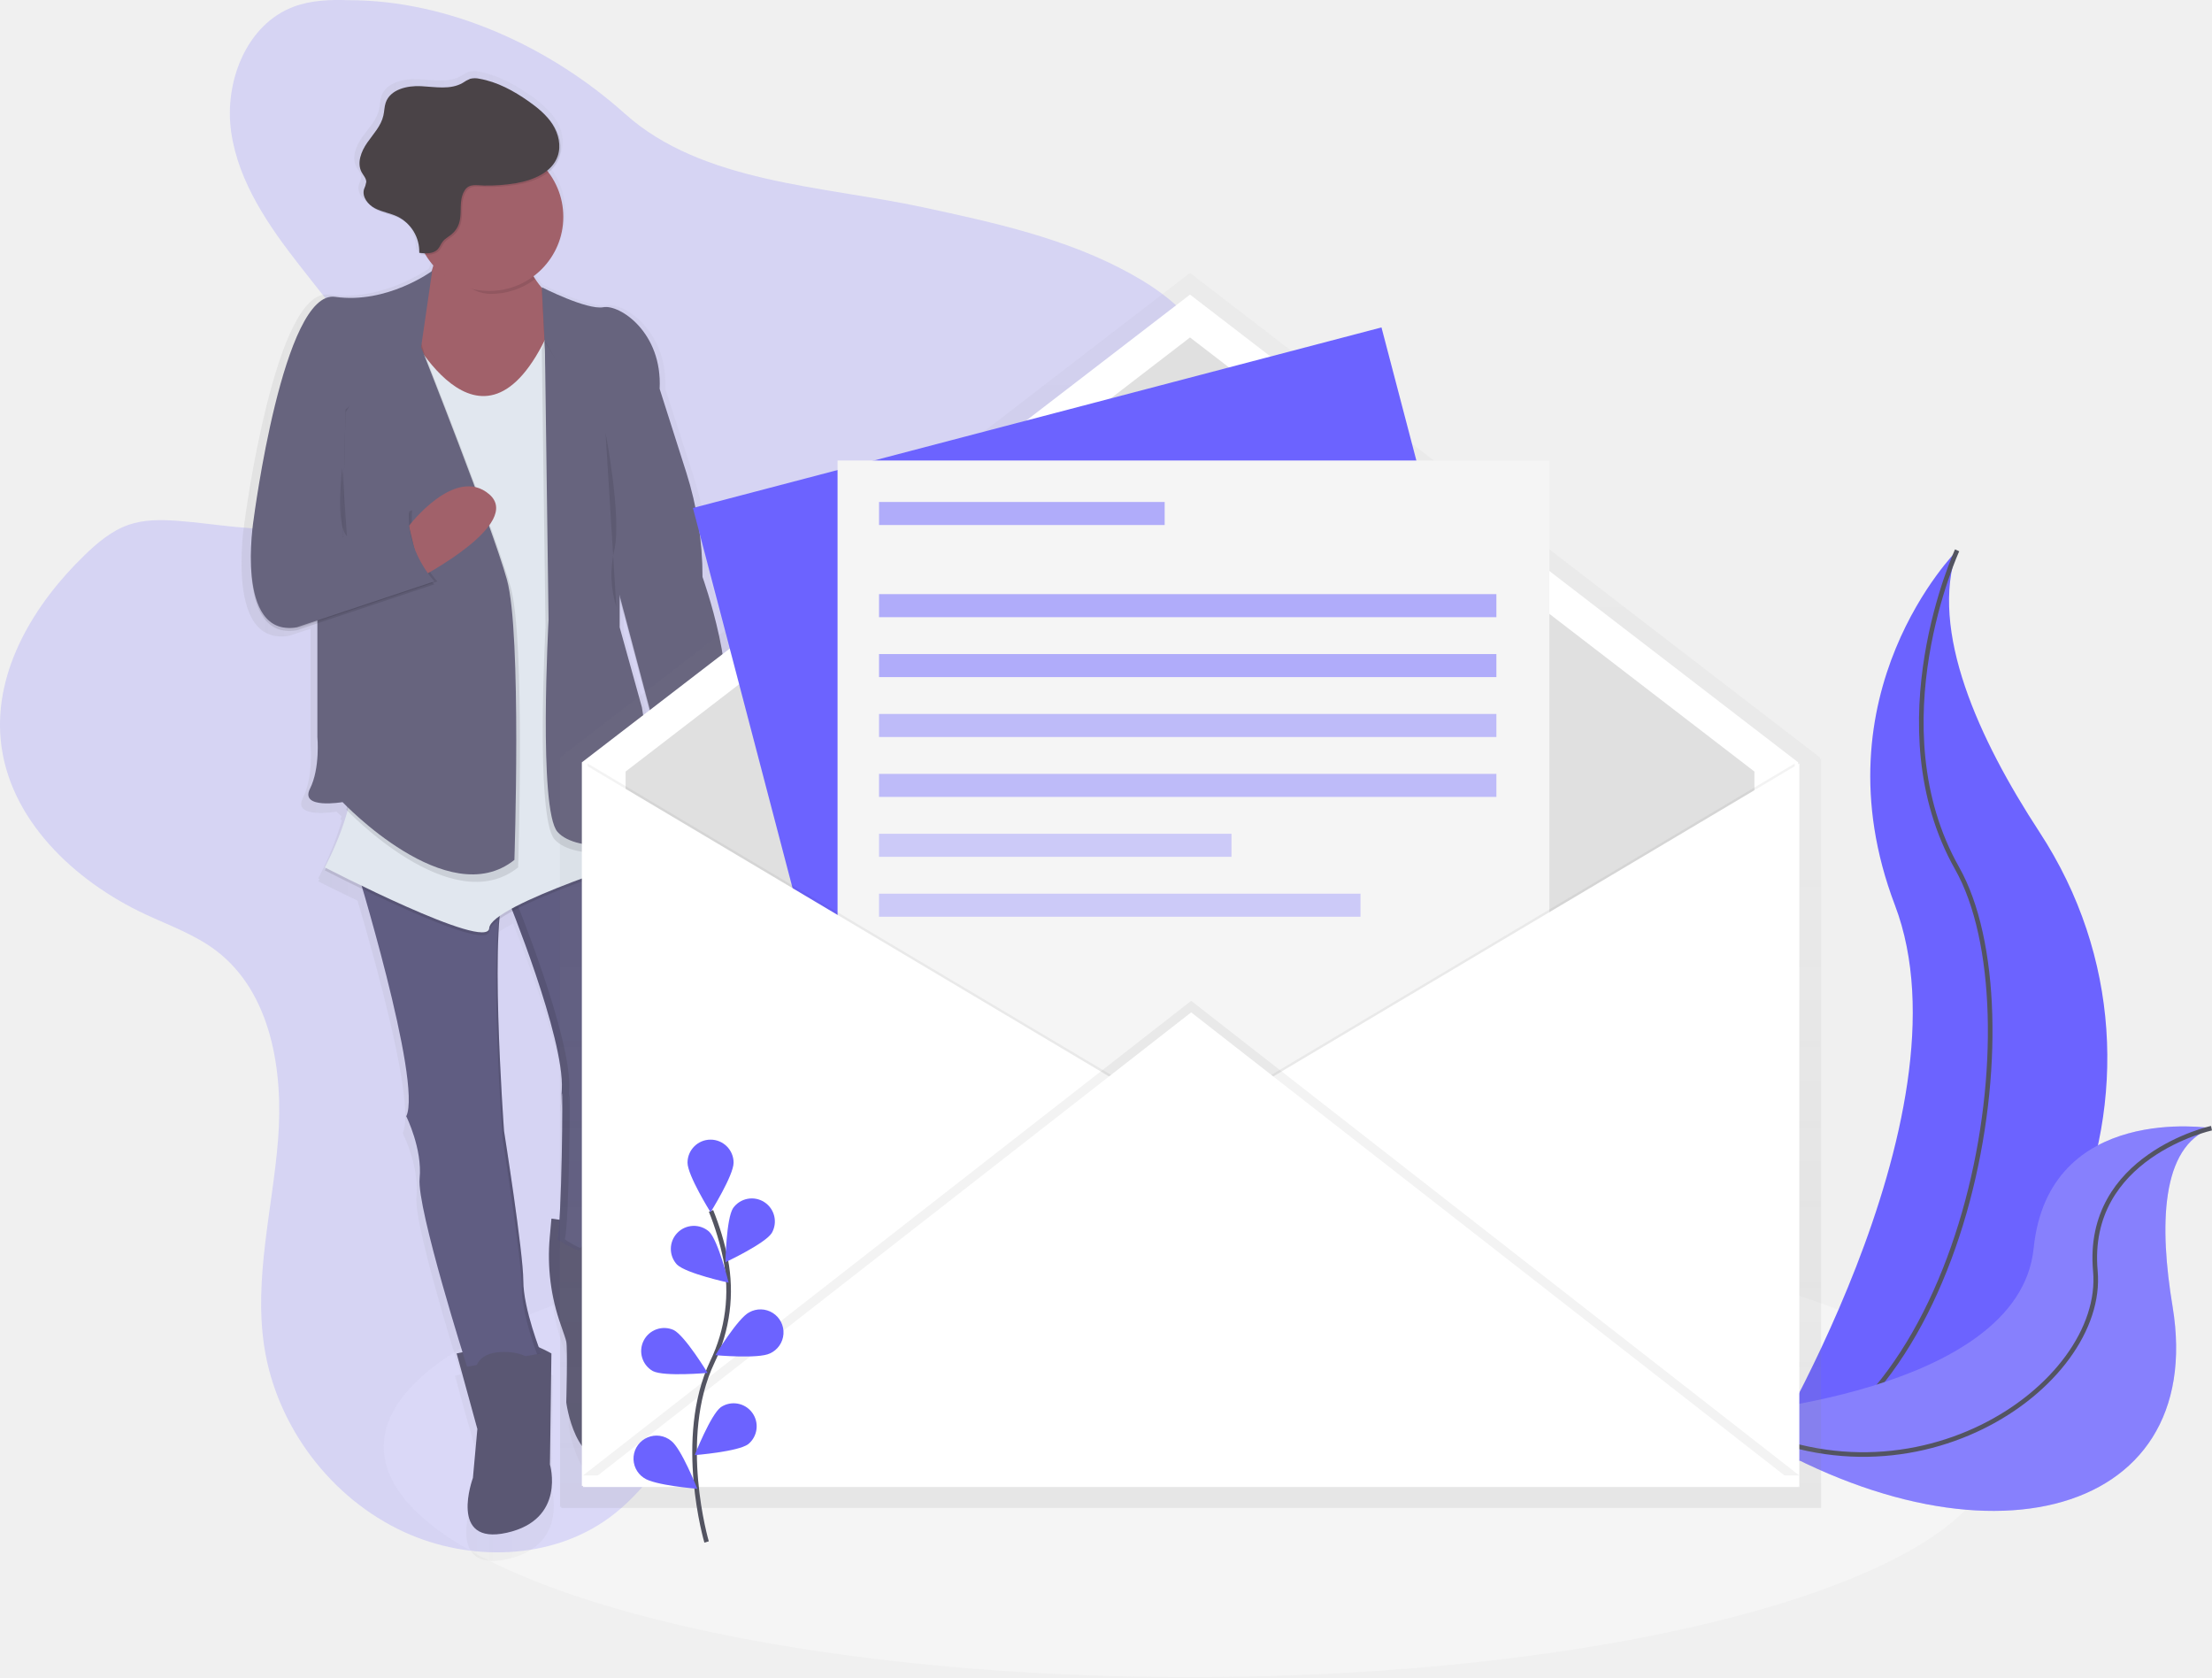
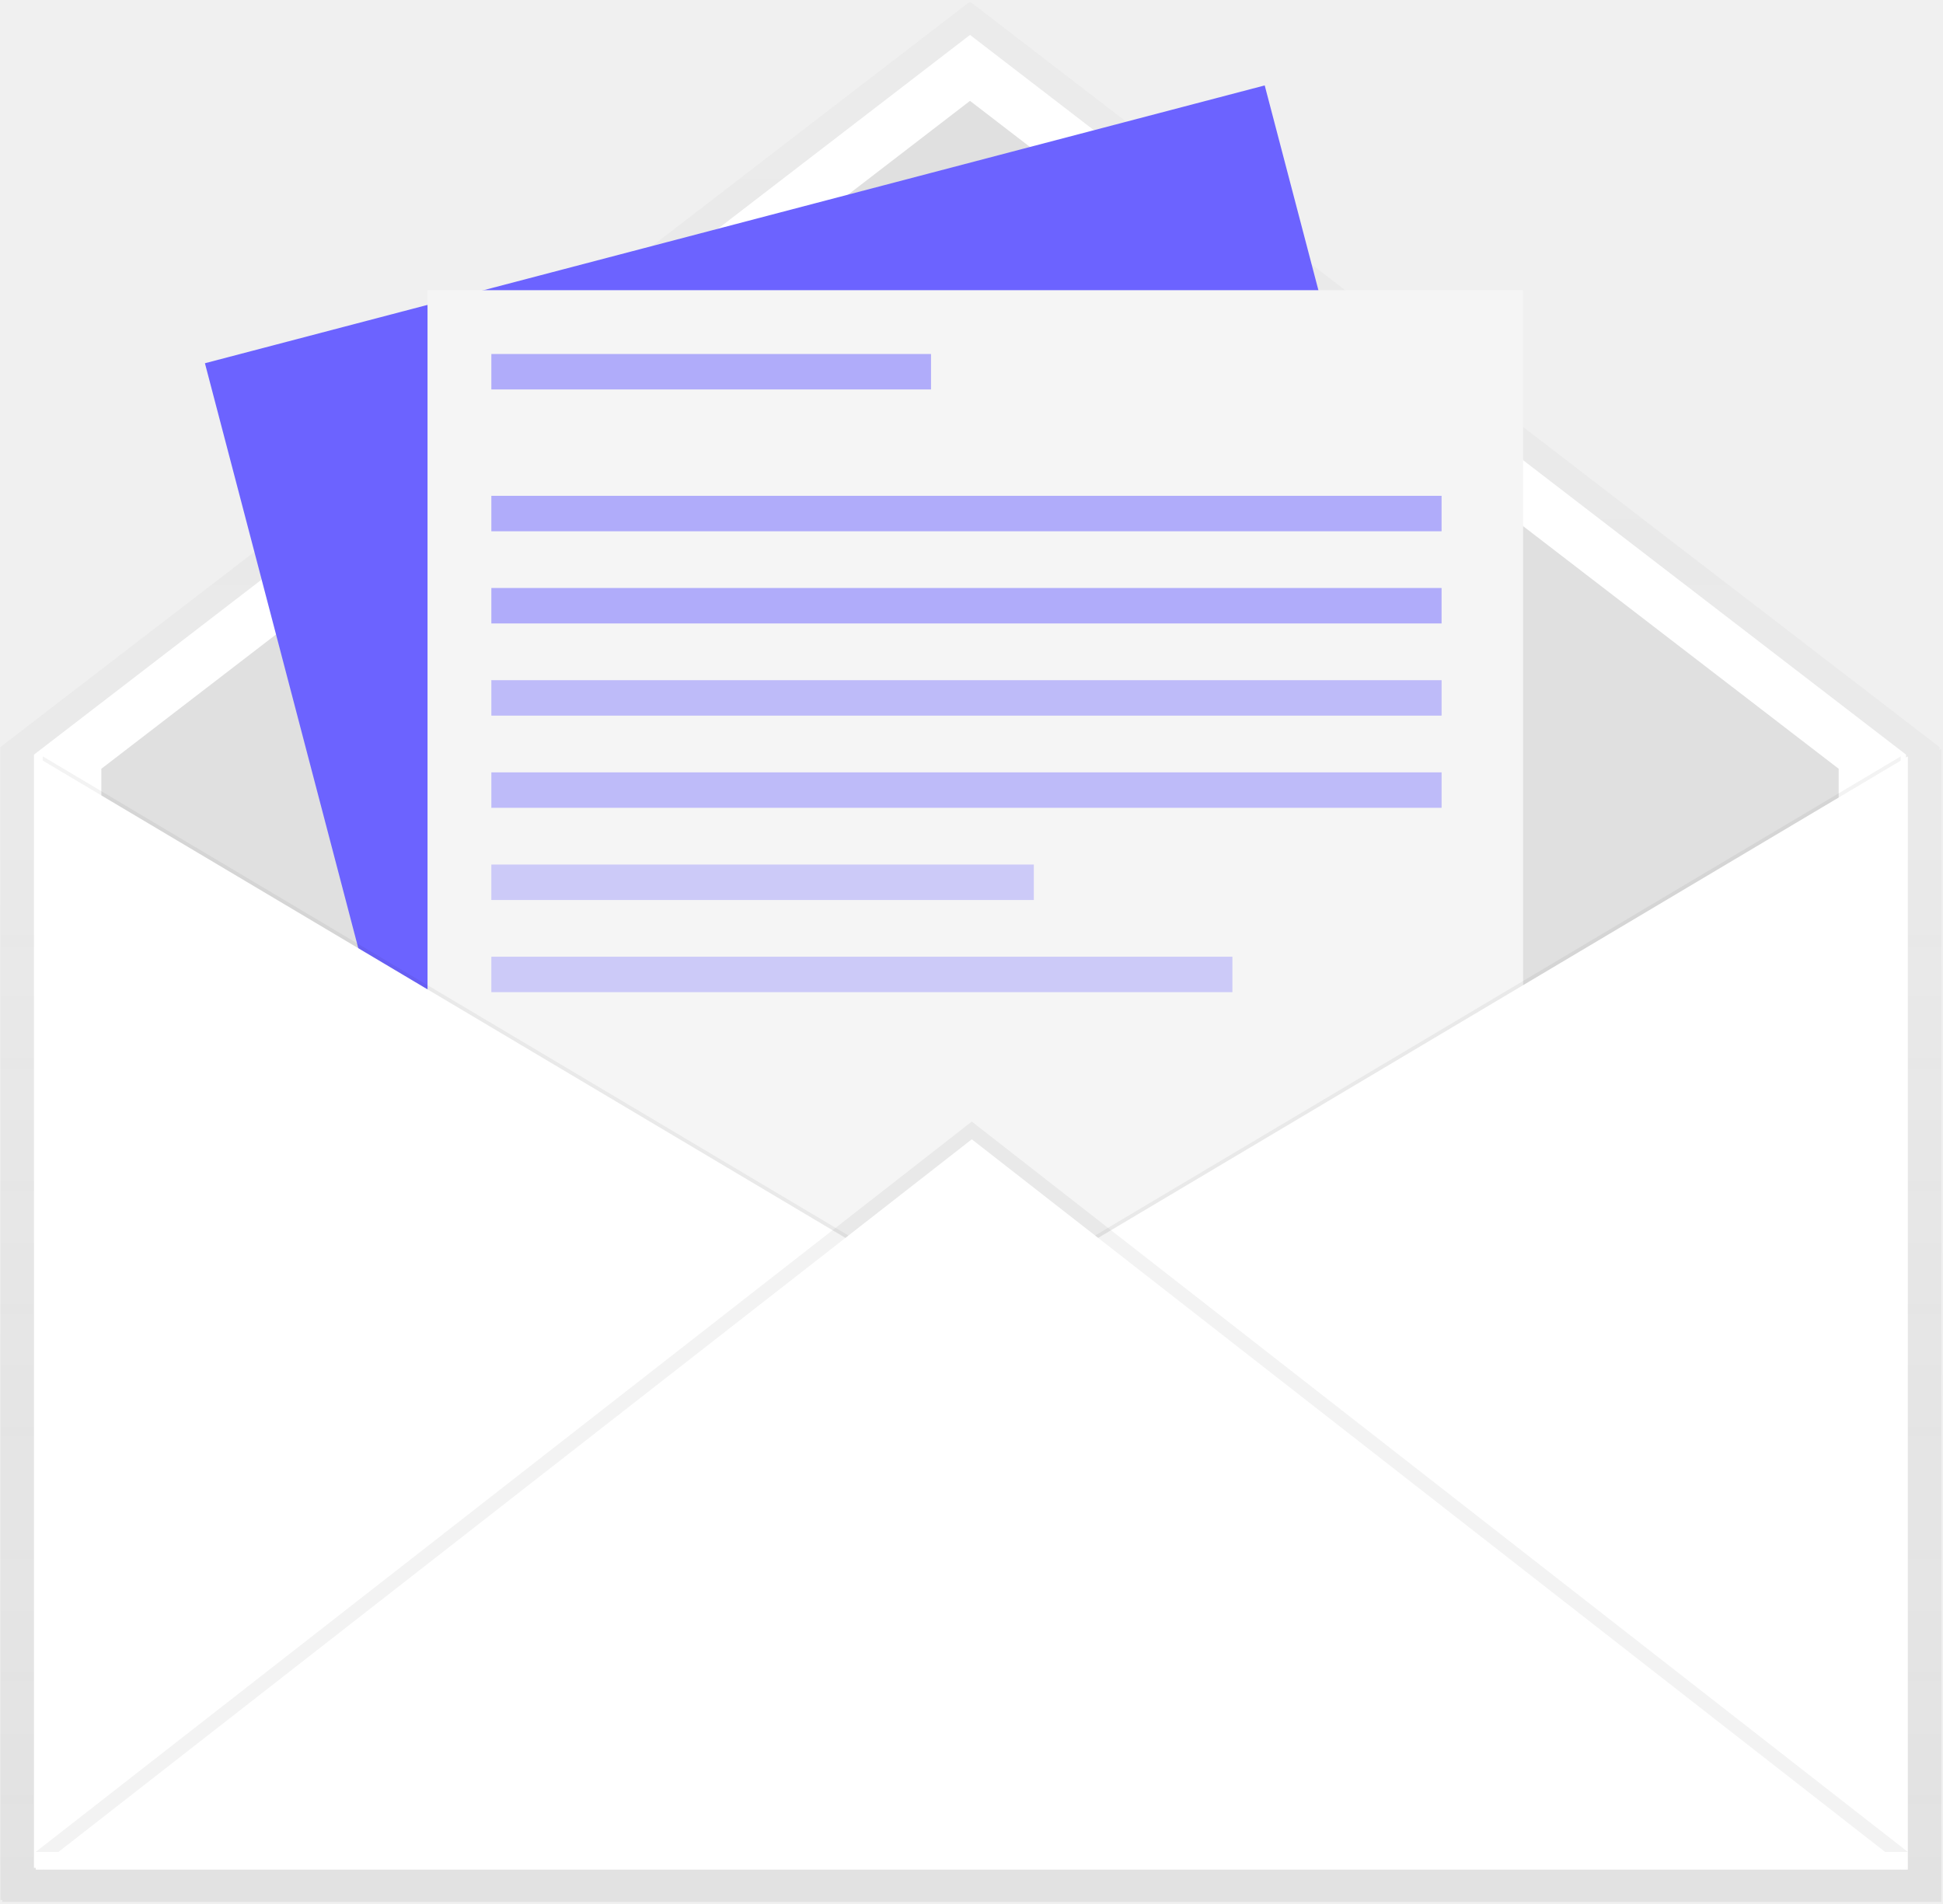
- <svg xmlns="http://www.w3.org/2000/svg" xmlns:xlink="http://www.w3.org/1999/xlink" id="08e565a9-d273-44a5-8e62-fb3ff03af726" data-name="Layer 1" width="960.22" height="727.85" viewBox="0 0 960.22 727.85">
+ <svg xmlns="http://www.w3.org/2000/svg" max-width="300px" max-height="185px" viewBox="0 0 548 537" version="1.1">
  <defs>
-     <linearGradient id="47567f34-21cc-4103-b039-7b07a02a692b" x1="224.88" y1="440.26" x2="438.9" y2="440.26" gradientUnits="userSpaceOnUse">
-       <stop offset="0" stop-color="gray" stop-opacity="0.25" />
-       <stop offset="0.54" stop-color="gray" stop-opacity="0.12" />
-       <stop offset="1" stop-color="gray" stop-opacity="0.1" />
+     <linearGradient x1="50.001%" y1="100.006%" x2="50.001%" y2="-0.001%" id="linearGradient-1">
+       <stop stop-color="#808080" stop-opacity="0.25" offset="0%" />
+       <stop stop-color="#808080" stop-opacity="0.12" offset="54%" />
+       <stop stop-color="#808080" stop-opacity="0.1" offset="100%" />
    </linearGradient>
-     <linearGradient id="9327c94c-6e79-4ecb-b0e2-b824d910a5fb" x1="636.83" y1="740.55" x2="636.83" y2="204.8" xlink:href="#47567f34-21cc-4103-b039-7b07a02a692b" />
  </defs>
-   <ellipse cx="516.58" cy="627.85" rx="350" ry="100" fill="#f5f5f5" />
-   <path d="M969.58,324.92s-62,62-27,154-60,245-60,245,1-.15,2.91-.48c127.34-22.48,190.61-168.12,119.8-276.31C979,406.91,957.35,359.72,969.58,324.92Z" transform="translate(-120 -86.08)" fill="#6c63ff" />
-   <path d="M969.58,324.92s-35,76,0,138,6,236-87,261" transform="translate(-120 -86.08)" fill="none" stroke="#535461" stroke-miterlimit="10" stroke-width="2" />
-   <path d="M1080,575.69s-70.75-11.27-77.2,52.14-136,72.19-136,72.19.84.58,2.43,1.62c107,70.24,209.29,44.74,193.88-48.53C1057.34,618.44,1057.8,583.61,1080,575.69Z" transform="translate(-120 -86.08)" fill="#6c63ff" />
-   <path d="M1080,575.69s-70.75-11.27-77.2,52.14-136,72.19-136,72.19.84.58,2.43,1.62c107,70.24,209.29,44.74,193.88-48.53C1057.34,618.44,1057.8,583.61,1080,575.69Z" transform="translate(-120 -86.08)" fill="#f5f5f5" opacity="0.2" />
-   <path d="M1080,575.69s-54.92,12.06-50.41,62S948,747.47,866.76,700" transform="translate(-120 -86.08)" fill="none" stroke="#535461" stroke-miterlimit="10" stroke-width="2" />
-   <path d="M271.4,86.16c-8.06-.28-16.32,0-23.88,2.82-20.57,7.67-30.32,32.76-27.15,54.49s16.21,40.6,29.74,57.89,28.19,34.36,35.61,55c3.7,10.31,5.43,21.86,1.67,32.15-5.8,15.87-23.29,24.74-40.08,26.58s-33.65-1.75-50.5-3c-7.07-.5-14.34-.56-21,1.76-7.31,2.53-13.4,7.69-19,13.07-21.85,21.1-39.34,49.9-36.51,80.14,3.2,34.28,31.74,61.38,63,75.91,10.35,4.82,21.3,8.72,30.41,15.6,24,18.14,29.39,52.13,27,82.14s-10.53,60.05-6,89.8c5.33,34.6,28.92,65.85,60.74,80.45,28.35,13,63.83,12.19,89-6.2,12.27-9,21.55-21.41,29.62-34.28a295.87,295.87,0,0,0,29.45-61.88c3.51-10.31,6.81-21.4,15-28.57,5-4.41,11.48-6.88,17.89-8.8,19.32-5.78,39.67-7.37,59.17-12.51S574.7,584,585.3,566.87c15-24.31,8-55.4,8.07-84,.12-65.16,39.11-123.5,53.5-187,4.7-20.76,6.45-43.73-4.05-62.24C635.68,221,623.65,212,611,205,583.2,189.56,551.6,182.69,520.51,176c-43.21-9.28-95.68-10.48-129.17-40.5C359.2,106.7,315.23,86.16,271.4,86.16Z" transform="translate(-120 -86.08)" fill="#6c63ff" opacity="0.2" />
-   <g opacity="0.5">
-     <path d="M428.14,338.37a150.56,150.56,0,0,0-7.29-46.26l-12-37.21c0-.62,0-1.23,0-1.84.37-23.85-18.22-35.75-25.38-34.46-7.33,1.32-27.67-8.88-27.67-8.88V210a38.1,38.1,0,0,1-3.76-5.14,32.62,32.62,0,0,0,6.71-46.18,14.33,14.33,0,0,0,4.83-6.48c1.66-4.67.39-10-2.31-14.16a27.44,27.44,0,0,0-4-4.77,50.64,50.64,0,0,0-7.46-6.1c-6.67-4.62-14-8.59-22-10a9.16,9.16,0,0,0-4.21,0,17.45,17.45,0,0,0-3.41,1.84c-5.48,3.12-12.3,1.77-18.62,1.44s-14,1.44-16,7.37c-.62,1.83-.58,3.81-1,5.69-1,4.6-4.55,8.17-7.29,12s-4.79,9-2.51,13.16c.78,1.4,2,2.69,2,4.29,0,1.15-.68,2.18-1,3.28-.69,2.5.61,5,2.61,6.81a11.09,11.09,0,0,0,3,2.29c3.17,1.62,6.82,2.12,10.05,3.62a16.51,16.51,0,0,1,4.38,3,17.22,17.22,0,0,1,4.76,12.43l.67.07c0,.2,0,.39,0,.59.7.08,1.44.15,2.17.18A33,33,0,0,0,307,200q-.34,1.28-.77,2.6c-2.35,1.63-21.57,14.43-43.43,11.35-23.33-3.29-36.67,98.71-36.67,98.71a116.66,116.66,0,0,0-1.26,17.62c-.1,15,3.05,34.63,20.6,31.74l9.33-3.07v50.45s1.33,13.82-3.33,23,14.67,5.92,14.67,5.92.74.77,2.1,2.08l-.43,1.21.57.58a132.29,132.29,0,0,1-10.23,25.09l.55.28c-.35.67-.55,1-.55,1s7.18,3.67,17.06,8.4c7.94,26.84,25.32,89,19.6,100.84l.16.34h0c1.07,2.22,7.05,15.31,5.84,27.3-1.09,10.72,13.75,59.43,19.29,77.12l-2.62.53,9.33,33.56-2,21.72s-11.33,30.27,15.33,24.35,19.33-30.27,19.33-30.27l.67-49.36s-2.57-1.43-5.74-2.8c-2.18-5.89-6.93-19.81-6.93-29.44,0-12.5-8.67-66.47-8.67-66.47v-.11l0-.21V584l-.05-.72v-.12c0-.67-.11-1.59-.19-2.71v-.06c-1-14.59-4-64.16-1.81-90a57.75,57.75,0,0,1,6-3.58c6.49,16.4,23.22,60.71,22.15,79.3-1.33,23-.33,4.94,0,2,.1-.91.17.19.2,2.66,0,.45,0,.95,0,1.48s0,1.12,0,1.73,0,1.27,0,2q0,.52,0,1.06,0,1.08,0,2.26,0,.59,0,1.2c0,2,0,4.22-.07,6.53q0,.69,0,1.4c0,1.41,0,2.85-.07,4.31,0,2-.08,3.94-.12,5.95-.1,4.5-.23,9.05-.39,13.31q0,.71-.05,1.41-.05,1.4-.11,2.74t-.12,2.62q-.06,1.27-.13,2.47c-.05.94-.11,1.84-.16,2.7l-3.62-.52-.77,8.32a90.46,90.46,0,0,0,5,39c1.24,3.42,2.2,6.25,2.41,7.26.67,3.29,0,27,0,27s4,30.93,22.67,25c8.4-2.67,12.48-10.79,14.43-18.93a46.94,46.94,0,0,0-2.31-28.27c-2.65-6.66-5.36-16-3.45-23.22,3.33-12.5,3.33-30.27,3.33-30.27l-2.06-.29a32.84,32.84,0,0,0,1.39-3s-.67-45.41,5.33-51.33c3.3-3.26,3-11.09,2-17.49a119.67,119.67,0,0,1-1-28c.41-4.81,1-9,1.69-10.49,1.76-3.48,3.52-38.56-4.27-55.44l1.6-.5-.25-1.24.25-.08a98,98,0,0,0,4,9.21,3.66,3.66,0,0,0,1.33.66c21.59-3.79,22.46-23.94,21.26-34.94.91.44,1.41.72,1.41.72l2-29c2.05-4.63,2.81-10.54,2.76-16.93C439.1,368.33,428.14,338.37,428.14,338.37ZM404.34,420.8c-1.48-12.63-3.53-24.52-3.53-24.52l-10-35.54V347.8L406.67,407Z" transform="translate(-120 -86.08)" fill="url(#47567f34-21cc-4103-b039-7b07a02a692b)" />
+   <g id="Page-1" stroke="none" stroke-width="1" fill="none" fill-rule="evenodd">
+     <g id="newsletter" fill-rule="nonzero">
+       <g id="Group" opacity="0.5" fill="url(#linearGradient-1)">
+         <path d="M547,211.55 L547,210.72 L274.16,0.92 C273.806,0.658 273.324,0.658 272.97,0.92 L0.12,210.72 L0.12,535.92 L0.64,535.92 L0.64,536.44 L547.53,536.44 L547.53,211.24 L547,211.55 Z" id="Shape" />
+       </g>
+       <polygon id="Shape" fill="#FFFFFF" points="537.58 526.85 9.58 526.85 9.58 212.85 273.58 9.85 537.58 212.85" />
+       <polygon id="Shape" fill="#E0E0E0" points="518.58 508.24 28.58 508.24 28.58 216.84 273.58 28.45 518.58 216.84" />
+       <rect id="Rectangle-path" fill="#6C63FF" transform="translate(257.0776, 253.3523) rotate(-14.69) translate(-257.0776, -253.3523) " x="102.578" y="56.852" width="309" height="393" />
+       <rect id="Rectangle-path" fill="#F5F5F5" x="120.58" y="81.85" width="309" height="393" />
+       <polygon id="Shape" fill="#000000" opacity="0.05" points="12.08 213.35 276.08 370.35 12.08 527.35" />
+       <polygon id="Shape" fill="#FFFFFF" points="10.08 213.35 274.08 370.35 10.08 527.35" />
+       <polygon id="Shape" fill="#000000" opacity="0.05" points="536.08 213.35 272.08 370.35 536.08 527.35" />
+       <polygon id="Shape" fill="#FFFFFF" points="538.08 213.35 274.08 370.35 538.08 527.35" />
+       <polygon id="Shape" fill="#000000" opacity="0.05" points="10.08 522.35 274.08 316.35 538.08 522.35" />
+       <polygon id="Shape" fill="#FFFFFF" points="10.08 527.35 274.08 321.35 538.08 527.35" />
+       <rect id="Rectangle-path" fill="#6C63FF" opacity="0.5" x="138.58" y="99.85" width="124" height="10" />
+       <rect id="Rectangle-path" fill="#6C63FF" opacity="0.5" x="138.58" y="139.85" width="268" height="10" />
+       <rect id="Rectangle-path" fill="#6C63FF" opacity="0.5" x="138.58" y="165.85" width="268" height="10" />
+       <rect id="Rectangle-path" fill="#6C63FF" opacity="0.4" x="138.58" y="191.85" width="268" height="10" />
+       <rect id="Rectangle-path" fill="#6C63FF" opacity="0.4" x="138.58" y="217.85" width="268" height="10" />
+       <rect id="Rectangle-path" fill="#6C63FF" opacity="0.3" x="138.58" y="243.85" width="153" height="10" />
+       <rect id="Rectangle-path" fill="#6C63FF" opacity="0.3" x="138.58" y="269.85" width="209" height="10" />
+     </g>
  </g>
-   <path d="M359.38,614.93l-.74,8.13a89.47,89.47,0,0,0,4.85,38.15c1.19,3.35,2.12,6.11,2.32,7.1.64,3.22,0,26.37,0,26.37s3.86,30.23,21.87,24.44c8.1-2.6,12-10.55,13.92-18.5A46.44,46.44,0,0,0,399.36,673c-2.56-6.51-5.18-15.66-3.33-22.69,3.22-12.22,3.22-29.58,3.22-29.58Z" transform="translate(-120 -86.08)" fill="#5a5773" />
-   <path d="M340.09,475.37s25.08,61.1,23.79,83.6-.32,4.82,0,1.93c.57-5.15,0,56-1.93,63,0,0,26.37,19.29,36.66-6.43,0,0-.64-44.37,5.14-50.16,3.18-3.18,2.87-10.84,1.93-17.09a118.45,118.45,0,0,1-1-27.33c.39-4.7.93-8.84,1.63-10.25,1.93-3.86,3.86-47.59-7.72-59.81Z" transform="translate(-120 -86.08)" fill="#605d82" />
-   <path d="M365.17,623.93c1.93-7.07,2.5-68.18,1.93-63-.32,2.89-1.29,20.58,0-1.93s-23.79-83.6-23.79-83.6l56.11-21.58c-.26-.33-.53-.64-.8-.93l-58.52,22.51s25.08,61.1,23.79,83.6-.32,4.82,0,1.93c.57-5.15,0,56-1.93,63,0,0,10.53,7.7,20.88,6.88C373.63,630.12,365.17,623.93,365.17,623.93Z" transform="translate(-120 -86.08)" opacity="0.1" />
-   <path d="M318.22,673.45l9,32.8-1.93,21.22s-10.93,29.58,14.79,23.79,18.65-29.58,18.65-29.58l.64-48.23s-10.29-5.79-14.79-5.14S318.22,673.45,318.22,673.45Z" transform="translate(-120 -86.08)" fill="#5a5773" />
-   <path d="M273.85,459.94s29.58,95.82,22.51,110.61c0,0,7.07,14.15,5.79,27s20.58,81.67,20.58,81.67l32.16-5.79s-7.72-19.29-7.72-31.51-8.36-65-8.36-65-7.07-96.47,1.29-106.76Z" transform="translate(-120 -86.08)" fill="#605d82" />
-   <g opacity="0.1">
-     <path d="M337.6,478c-5.33,21.84.56,102.21.56,102.21s8.36,52.73,8.36,65c0,9.33,4.49,22.77,6.62,28.61l1.74-.31s-7.72-19.29-7.72-31.51-8.36-65-8.36-65S333.42,503.55,337.6,478Z" transform="translate(-120 -86.08)" />
-     <path d="M296.36,570.55l.16.33c.05-.33.1-.68.13-1A7.11,7.11,0,0,1,296.36,570.55Z" transform="translate(-120 -86.08)" />
-     <path d="M338.64,473.32a9.47,9.47,0,0,1,1.45-3.09l-66.24-10.29s.39,1.25,1.06,3.48Z" transform="translate(-120 -86.08)" />
-   </g>
-   <path d="M428.19,425.21s9.65,36-19.29,41.16a3.52,3.52,0,0,1-1.29-.64s-16.72-32.8-3.86-45.66Z" transform="translate(-120 -86.08)" fill="#a1616a" />
-   <path d="M309.86,186s1.93,27-19.29,39.87,45,48.23,45,48.23l34.73-55.31S355.52,220.7,346.52,195Z" transform="translate(-120 -86.08)" fill="#a1616a" />
-   <path d="M295.71,227.78s32.8,68.17,62.38,3.86L403.75,458S333,479.87,332.37,490.16,261,463.8,261,463.8s15.43-28.3,11.58-45.66S295.71,227.78,295.71,227.78Z" transform="translate(-120 -86.08)" opacity="0.1" />
-   <path d="M295.71,226.49s32.8,68.17,62.38,3.86l45.66,226.37S333,478.59,332.37,488.88,261,462.51,261,462.51s15.43-28.3,11.58-45.66S295.71,226.49,295.71,226.49Z" transform="translate(-120 -86.08)" fill="#e1e7ef" />
-   <path d="M327.87,691.46s-8.36-18.65,10.93-18.65,16.08,16.72,16.08,16.72Z" transform="translate(-120 -86.08)" fill="#5a5773" />
-   <path d="M371.6,643.22s-7.72-19.94,11.58-20.58,9.65,18,9.65,18Z" transform="translate(-120 -86.08)" fill="#5a5773" />
-   <path d="M355.2,212s19.61,10,26.69,8.68,25.72,10.93,24.44,35.37l11.62,36.46a148.9,148.9,0,0,1,7,45.21h0s16.72,46.3,7.72,66.88l-1.93,28.3s-14.79-8.36-30.23-5.79L404.4,404,387,338.39l-28.94-70.1Z" transform="translate(-120 -86.08)" opacity="0.1" />
-   <path d="M355.2,210.73s19.61,10,26.69,8.68,25.72,10.93,24.44,35.37l11.62,36.46a148.9,148.9,0,0,1,7,45.21h0s16.72,46.3,7.72,66.88l-1.93,28.3s-14.79-8.36-30.23-5.79l3.86-23.15L387,337.1,358.09,267Z" transform="translate(-120 -86.08)" fill="#67647e" />
-   <path d="M387.68,288.87v72.67l9.65,34.73s6.43,37.94,4.5,49.52-32.8,14.15-41.16,4.5-3.86-92-3.86-92L355.2,237.74l1.29-3.86Z" transform="translate(-120 -86.08)" opacity="0.1" />
-   <path d="M389,285.66v72.67l9.65,34.73s6.43,37.94,4.5,49.52-32.8,14.15-41.16,4.5-3.86-92-3.86-92l-1.61-120.58Z" transform="translate(-120 -86.08)" fill="#67647e" />
-   <path d="M259.38,346.11l20.58,64-9.65,27.33s45.66,48.23,74.6,25.08c0,0,3.22-98.4-3.22-121.55s-37.3-101-37.3-101L298,219.42l-34.08,19.29Z" transform="translate(-120 -86.08)" opacity="0.1" />
-   <path d="M257.77,342.89v63s1.29,13.51-3.22,22.51,14.15,5.79,14.15,5.79,45.66,48.23,74.6,25.08c0,0,3.22-98.4-3.22-121.55s-37.3-101-37.3-101l-6.43-20.58-34.08,19.29Z" transform="translate(-120 -86.08)" fill="#67647e" />
-   <path d="M307.61,204.95S288,219.42,265.49,216.2s-35.37,96.47-35.37,96.47-8.36,51.45,18.65,46.95l59.81-19.94s-12.86-13.51-10.93-30.87L268.7,320.38,270,265.08Z" transform="translate(-120 -86.08)" opacity="0.1" />
-   <path d="M231.4,311.38s-8.36,51.45,18.65,46.95l59.81-19.94S297,324.89,298.93,307.52L270,319.1Z" transform="translate(-120 -86.08)" opacity="0.1" />
-   <path d="M297.51,314.3s20.07-26.39,34.85-13.72-29.55,35.89-29.55,35.89Z" transform="translate(-120 -86.08)" fill="#a1616a" />
-   <path d="M307.61,203.66S288,218.13,265.49,214.91s-35.37,96.47-35.37,96.47-8.36,51.45,18.65,46.95l59.81-19.94s-12.86-13.51-10.93-30.87L268.7,319.1,270,263.79l32.8-27Z" transform="translate(-120 -86.08)" fill="#67647e" />
-   <path d="M347.16,196.26l-36.66-9s1.91,2.16-.32,10.61c5.9,6.77,13.15,15.76,22.83,15.76a32,32,0,0,0,19.22-6.37A57.82,57.82,0,0,1,347.16,196.26Z" transform="translate(-120 -86.08)" opacity="0.1" />
-   <circle cx="212.37" cy="94.11" r="32.16" fill="#a1616a" />
-   <path d="M344.56,166.23c7.46-1.27,15.66-4.58,18.16-11.72,1.6-4.57.38-9.77-2.23-13.84s-6.45-7.2-10.41-10c-6.43-4.52-13.52-8.4-21.26-9.76a8.73,8.73,0,0,0-4.06,0,16.76,16.76,0,0,0-3.29,1.8c-5.29,3.05-11.87,1.73-18,1.41s-13.48,1.41-15.41,7.2c-.6,1.79-.56,3.72-1,5.56-1,4.5-4.39,8-7,11.75s-4.62,8.82-2.42,12.86c.75,1.37,2,2.63,2,4.19a13,13,0,0,1-1,3.21c-.91,3.32,1.74,6.67,4.8,8.25s6.58,2.07,9.7,3.54a17,17,0,0,1,9.47,15.74c2.84.33,6.15.5,8.07-1.62.86-.95,1.28-2.22,2.06-3.23,1-1.32,2.56-2.1,3.84-3.16,6.73-5.53,1.95-13.17,5.76-19.13,2-3.07,5.18-2.13,8.4-2.08A74.22,74.22,0,0,0,344.56,166.23Z" transform="translate(-120 -86.08)" opacity="0.1" />
-   <path d="M343.92,165.59c7.46-1.27,15.66-4.58,18.16-11.72,1.6-4.57.38-9.77-2.23-13.84s-6.45-7.2-10.41-10c-6.43-4.52-13.52-8.4-21.26-9.76a8.73,8.73,0,0,0-4.06,0,16.76,16.76,0,0,0-3.29,1.8c-5.29,3.05-11.87,1.73-18,1.41s-13.48,1.41-15.41,7.2c-.6,1.79-.56,3.72-1,5.56-1,4.5-4.39,8-7,11.75s-4.62,8.82-2.42,12.86c.75,1.37,2,2.63,2,4.19a13,13,0,0,1-1,3.21c-.91,3.32,1.74,6.67,4.8,8.25s6.58,2.07,9.7,3.54A17,17,0,0,1,302,195.82c2.84.33,6.15.5,8.07-1.62.86-.95,1.28-2.22,2.06-3.23,1-1.32,2.56-2.1,3.84-3.16,6.73-5.53,1.95-13.17,5.76-19.13,2-3.07,5.18-2.13,8.4-2.08A74.22,74.22,0,0,0,343.92,165.59Z" transform="translate(-120 -86.08)" fill="#4a4347" />
-   <path d="M382.85,273.76s7.07,36.66,3.86,50.81a47.15,47.15,0,0,0,.84,24.92" transform="translate(-120 -86.08)" opacity="0.1" />
-   <path d="M268.56,289.19s-3.08,24.44,2.05,29.58" transform="translate(-120 -86.08)" opacity="0.1" />
-   <path d="M448.13,590.38a1.5,1.5,0,0,0,0-3,1.5,1.5,0,0,0,0,3Z" transform="translate(-120 -86.08)" />
-   <g opacity="0.5">
-     <path d="M910,415.63v-.83L637.16,205a1,1,0,0,0-1.19,0L363.12,414.8V740h.52v.52H910.53V415.32Z" transform="translate(-120 -86.08)" fill="url(#9327c94c-6e79-4ecb-b0e2-b824d910a5fb)" />
-   </g>
-   <polygon points="780.58 644.85 252.58 644.85 252.58 330.85 516.58 127.85 780.58 330.85 780.58 644.85" fill="#fff" />
-   <polygon points="761.58 626.24 271.58 626.24 271.58 334.84 516.58 146.45 761.58 334.84 761.58 626.24" fill="#e0e0e0" />
-   <rect x="465.58" y="260.92" width="309" height="393" transform="translate(-215.73 86.13) rotate(-14.69)" fill="#6c63ff" />
-   <rect x="363.58" y="199.85" width="309" height="393" fill="#f5f5f5" />
-   <polygon points="255.08 331.35 519.08 488.35 255.08 645.35 255.08 331.35" opacity="0.05" />
-   <polygon points="253.08 331.35 517.08 488.35 253.08 645.35 253.08 331.35" fill="#fff" />
-   <polygon points="779.08 331.35 515.08 488.35 779.08 645.35 779.08 331.35" opacity="0.05" />
-   <polygon points="781.08 331.35 517.08 488.35 781.08 645.35 781.08 331.35" fill="#fff" />
-   <polygon points="253.08 640.35 517.08 434.35 781.08 640.35 253.08 640.35" opacity="0.05" />
-   <polygon points="253.08 645.35 517.08 439.35 781.08 645.35 253.08 645.35" fill="#fff" />
-   <path d="M426.73,755.28s-13.26-45,2.49-78.14a71.09,71.09,0,0,0,5.75-44.6,119.57,119.57,0,0,0-6.31-20.93" transform="translate(-120 -86.08)" fill="none" stroke="#535461" stroke-miterlimit="10" stroke-width="2" />
-   <path d="M438.45,590.67c0,5.52-10,21.51-10,21.51s-10-16-10-21.51a10,10,0,1,1,20,0Z" transform="translate(-120 -86.08)" fill="#6c63ff" />
-   <path d="M455,621.23c-3,4.63-20.08,12.63-20.08,12.63s.31-18.86,3.31-23.49A10,10,0,0,1,455,621.23Z" transform="translate(-120 -86.08)" fill="#6c63ff" />
-   <path d="M454.24,673.44c-4.93,2.48-23.71.77-23.71.77s9.79-16.12,14.71-18.6a10,10,0,1,1,9,17.84Z" transform="translate(-120 -86.08)" fill="#6c63ff" />
-   <path d="M444.8,712.83c-4.44,3.28-23.24,4.76-23.24,4.76s6.92-17.54,11.36-20.82a10,10,0,0,1,11.88,16.06Z" transform="translate(-120 -86.08)" fill="#6c63ff" />
-   <path d="M413.91,634.92c4,3.84,22.39,7.83,22.39,7.83s-4.51-18.31-8.47-22.15a10,10,0,0,0-13.92,14.33Z" transform="translate(-120 -86.08)" fill="#6c63ff" />
-   <path d="M403.45,681.13c4.93,2.48,23.71.77,23.71.77s-9.79-16.12-14.71-18.6a10,10,0,0,0-9,17.84Z" transform="translate(-120 -86.08)" fill="#6c63ff" />
-   <path d="M399.45,727.43c4.44,3.28,23.24,4.76,23.24,4.76s-6.92-17.54-11.36-20.82a10,10,0,1,0-11.88,16.06Z" transform="translate(-120 -86.08)" fill="#6c63ff" />
-   <rect x="381.58" y="217.85" width="124" height="10" fill="#6c63ff" opacity="0.5" />
-   <rect x="381.58" y="257.85" width="268" height="10" fill="#6c63ff" opacity="0.5" />
-   <rect x="381.58" y="283.85" width="268" height="10" fill="#6c63ff" opacity="0.5" />
-   <rect x="381.58" y="309.85" width="268" height="10" fill="#6c63ff" opacity="0.4" />
-   <rect x="381.58" y="335.85" width="268" height="10" fill="#6c63ff" opacity="0.4" />
-   <rect x="381.58" y="361.85" width="153" height="10" fill="#6c63ff" opacity="0.3" />
-   <rect x="381.58" y="387.85" width="209" height="10" fill="#6c63ff" opacity="0.3" />
</svg>
